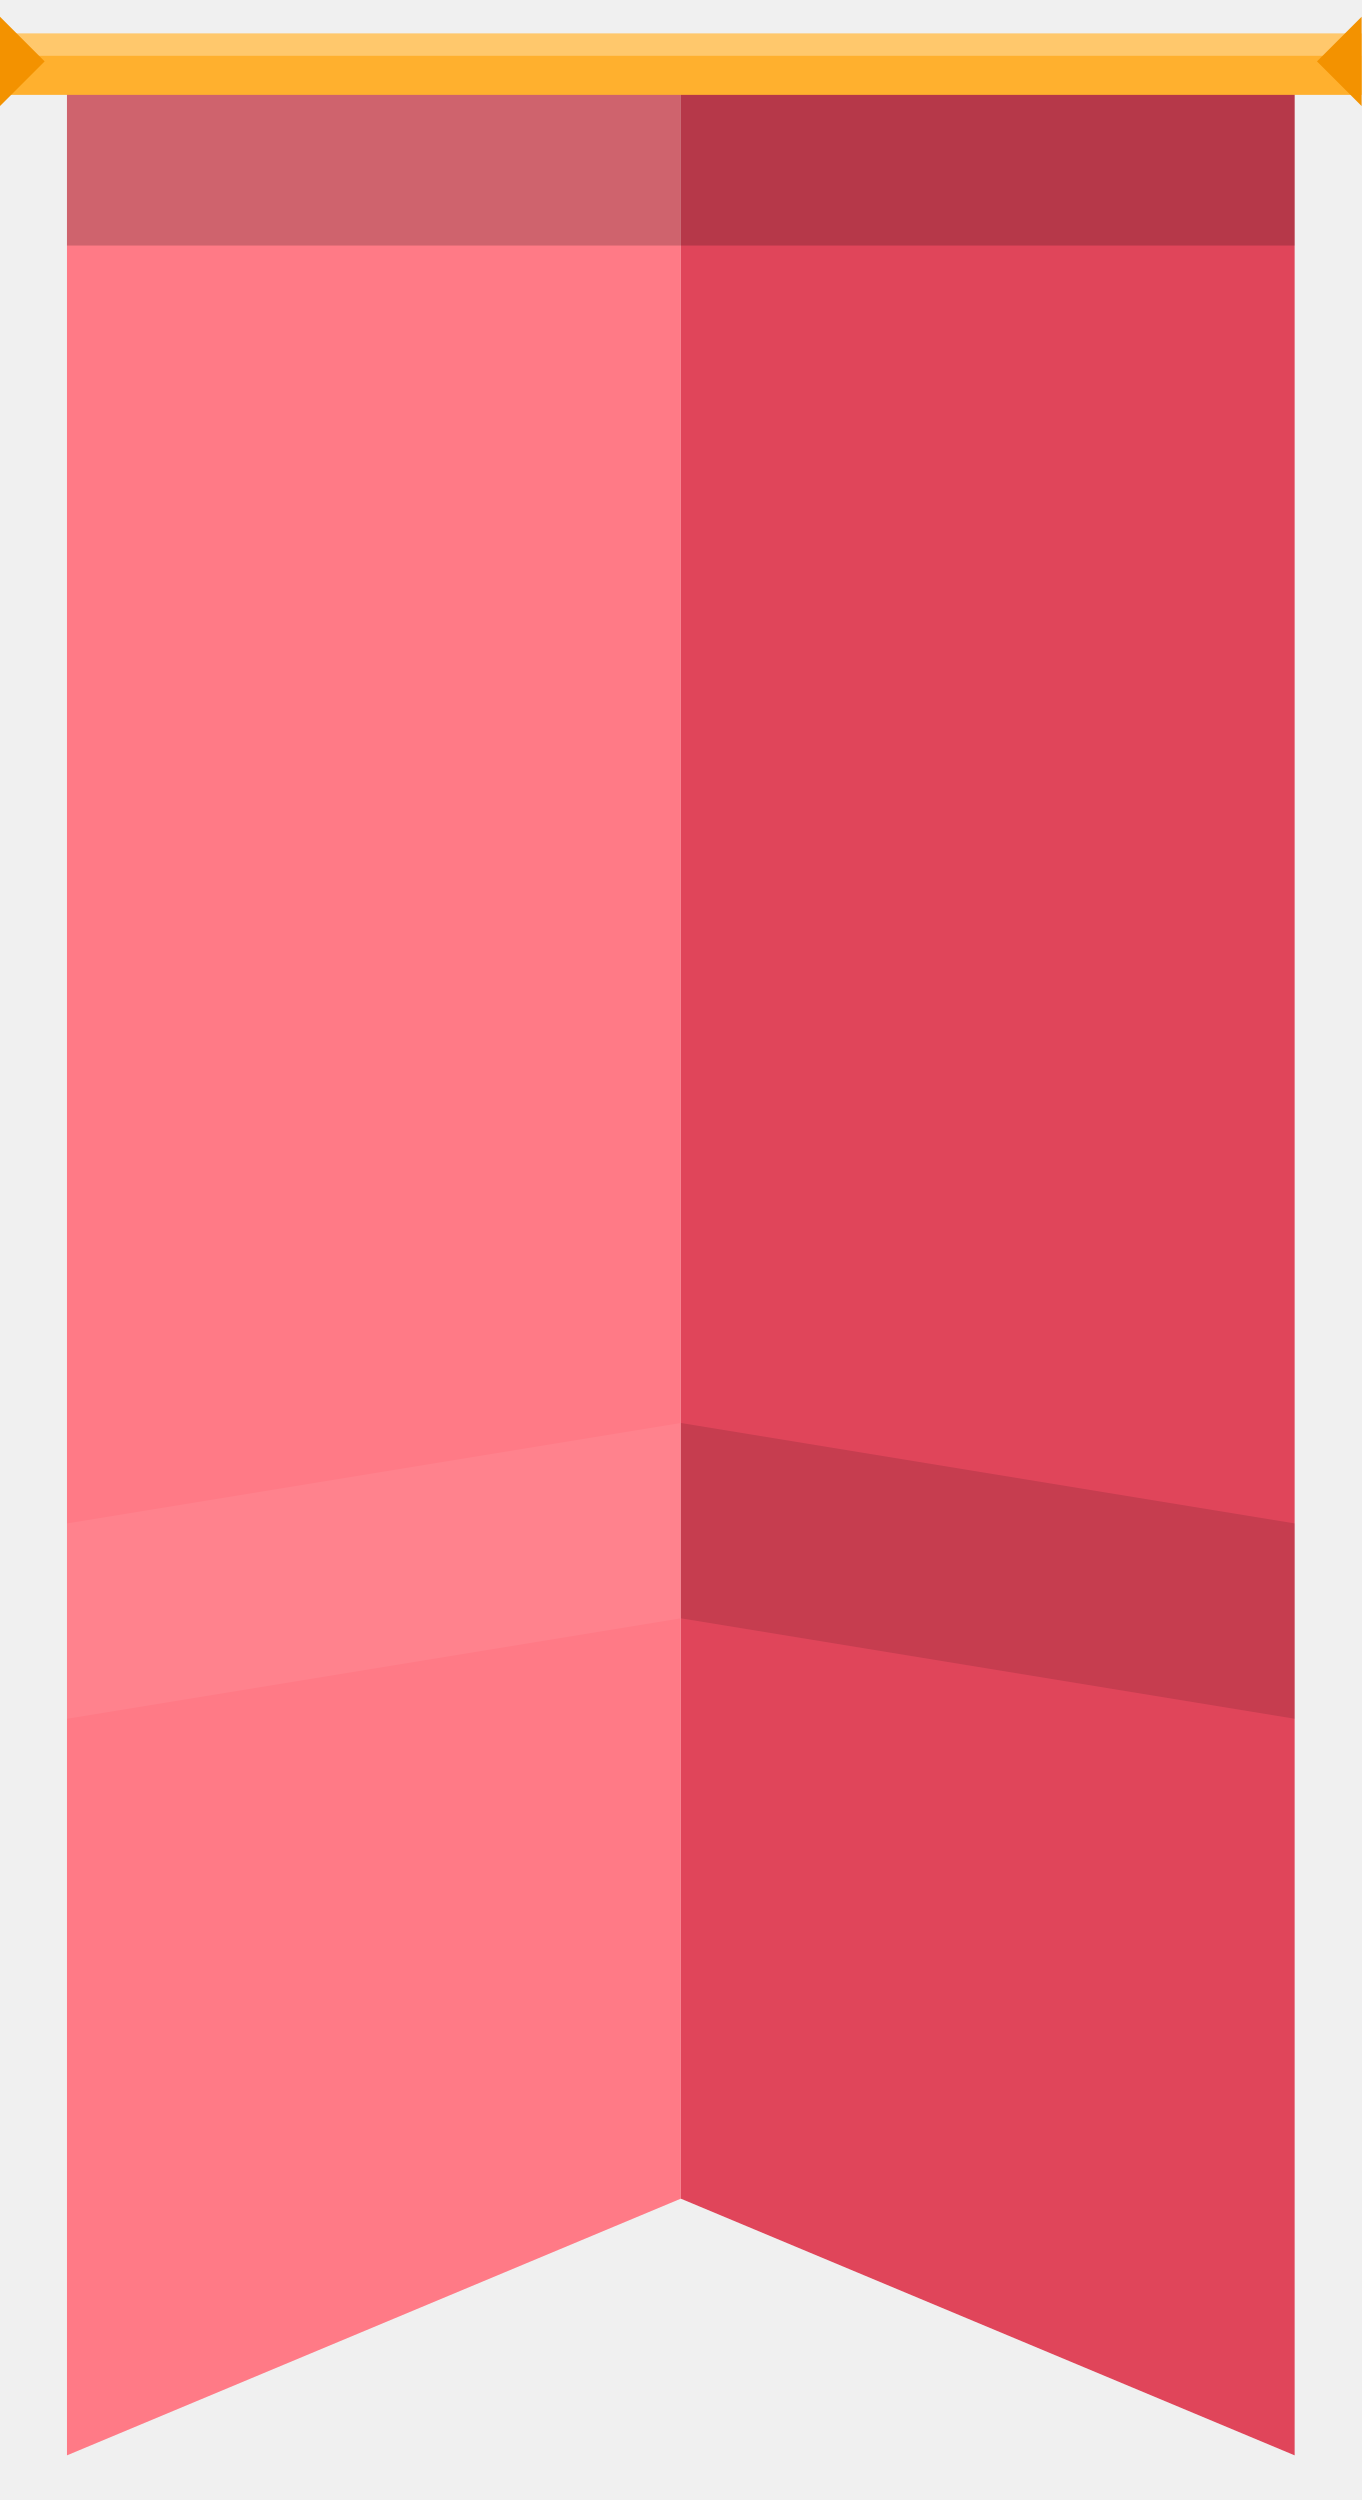
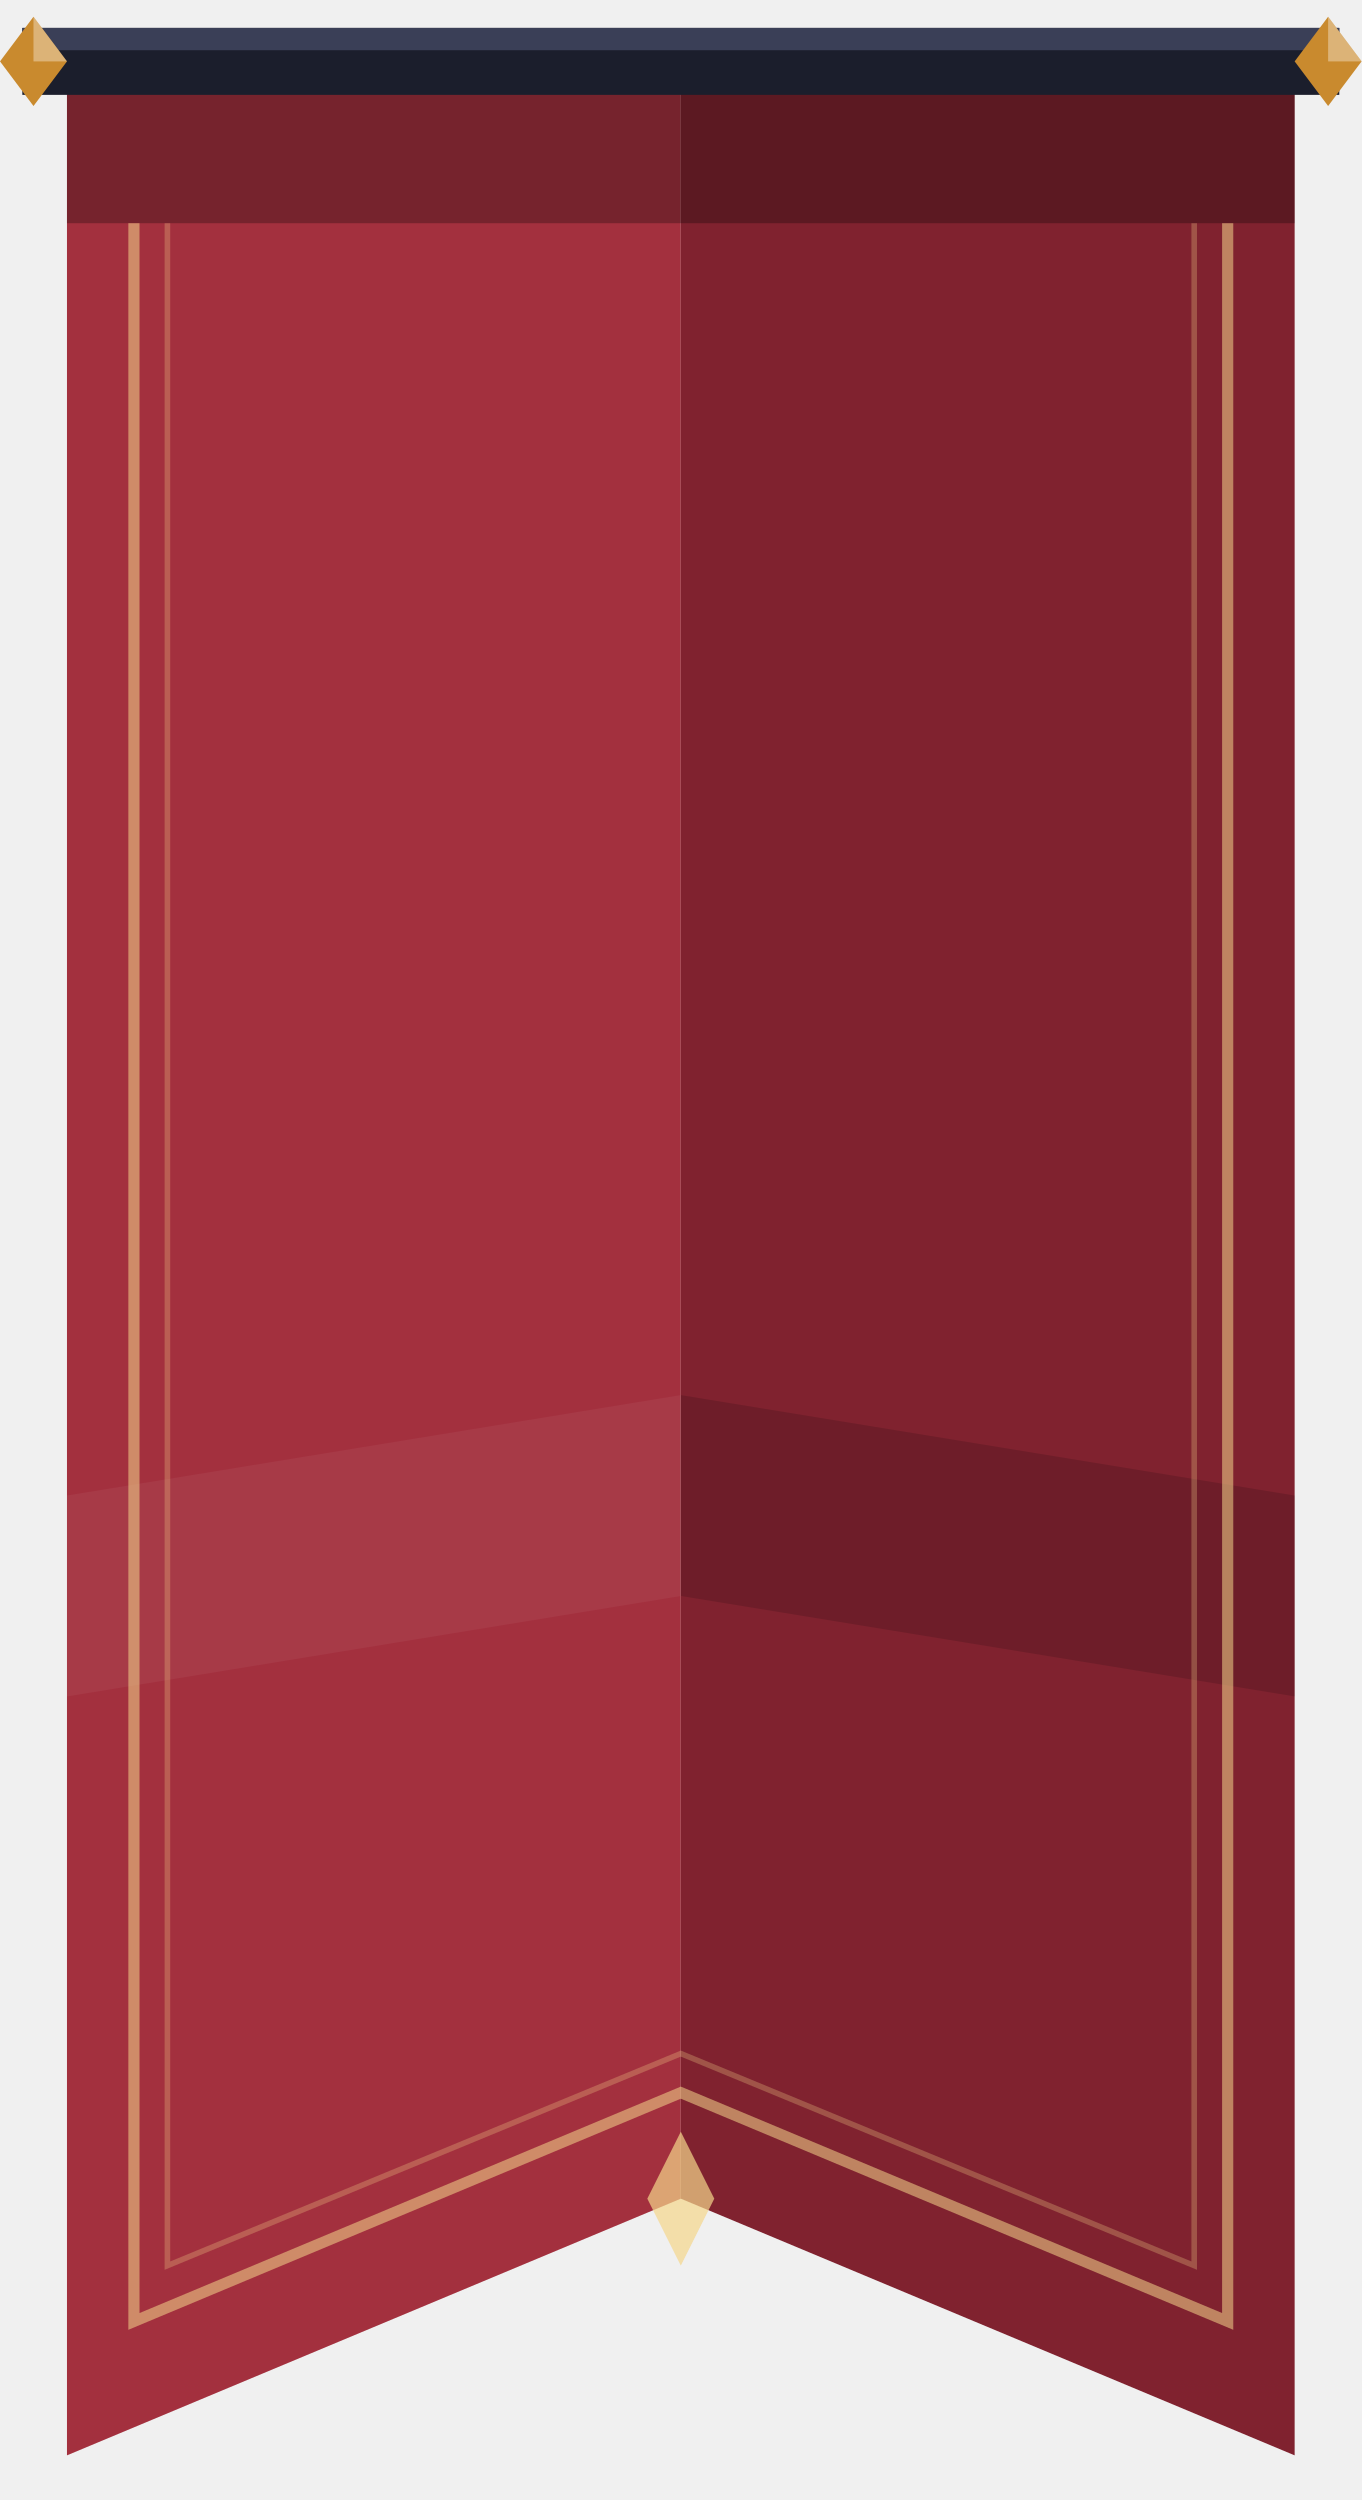
<svg xmlns="http://www.w3.org/2000/svg" viewBox="0 0 244 448" preserveAspectRatio="none">
-   <polygon points="12,16 122.0,16 122.0,394 12,440" fill="#ff7a86" />
-   <polygon points="122.0,16 232,16 232,440 122.0,394" fill="#e0455a" />
-   <polygon points="12,16 232,16 232,44 12,44" fill="#00000030" />
-   <polygon points="12,273 122.0,255 122.0,290 12,308" fill="#ffffff" opacity="0.06" />
-   <polygon points="122.0,255 232,273 232,308 122.0,290" fill="#000000" opacity="0.12" />
-   <rect x="0" y="6" width="244" height="11" fill="#ffb02e" />
-   <rect x="0" y="6" width="244" height="4" fill="#ffffff" opacity="0.3" />
-   <polygon points="0,3 8,11 0,19" fill="#f39200" />
-   <polygon points="244,3 236,11 244,19" fill="#f39200" />
+   <polygon points="12,16 122,16 122,394 12,440" fill="#a3303e" />
+   <polygon points="122,16 232,16 232,440 122,394" fill="#80222f" />
+   <polygon points="12,16 232,16 232,40 12,40" fill="#000" opacity="0.28" />
+   <polygon points="12,268 122,250 122,286 12,304" fill="#fff" opacity="0.05" />
+   <polygon points="122,250 232,268 232,304 122,286" fill="#000" opacity="0.14" />
+   <polyline points="24,40 24,416 122,375 220,416 220,40" fill="none" stroke="#f3d58a" stroke-width="2" opacity="0.55" />
+   <polyline points="30,40 30,406 122,368 214,406 214,40" fill="none" stroke="#f3d58a" stroke-width="1" opacity="0.28" />
+   <polygon points="122,382 128,394 122,406 116,394" fill="#f3d58a" opacity="0.7" />
+   <rect x="4" y="5" width="236" height="12" fill="#1b1e2c" />
+   <rect x="4" y="5" width="236" height="4" fill="#3a3f57" />
+   <polygon points="0,11 6,3 12,11 6,19" fill="#c98a2e" />
+   <polygon points="6,3 12,11 6,11" fill="#fff" opacity="0.35" />
+   <polygon points="232,11 238,3 244,11 238,19" fill="#c98a2e" />
+   <polygon points="238,3 244,11 238,11" fill="#fff" opacity="0.35" />
</svg>
